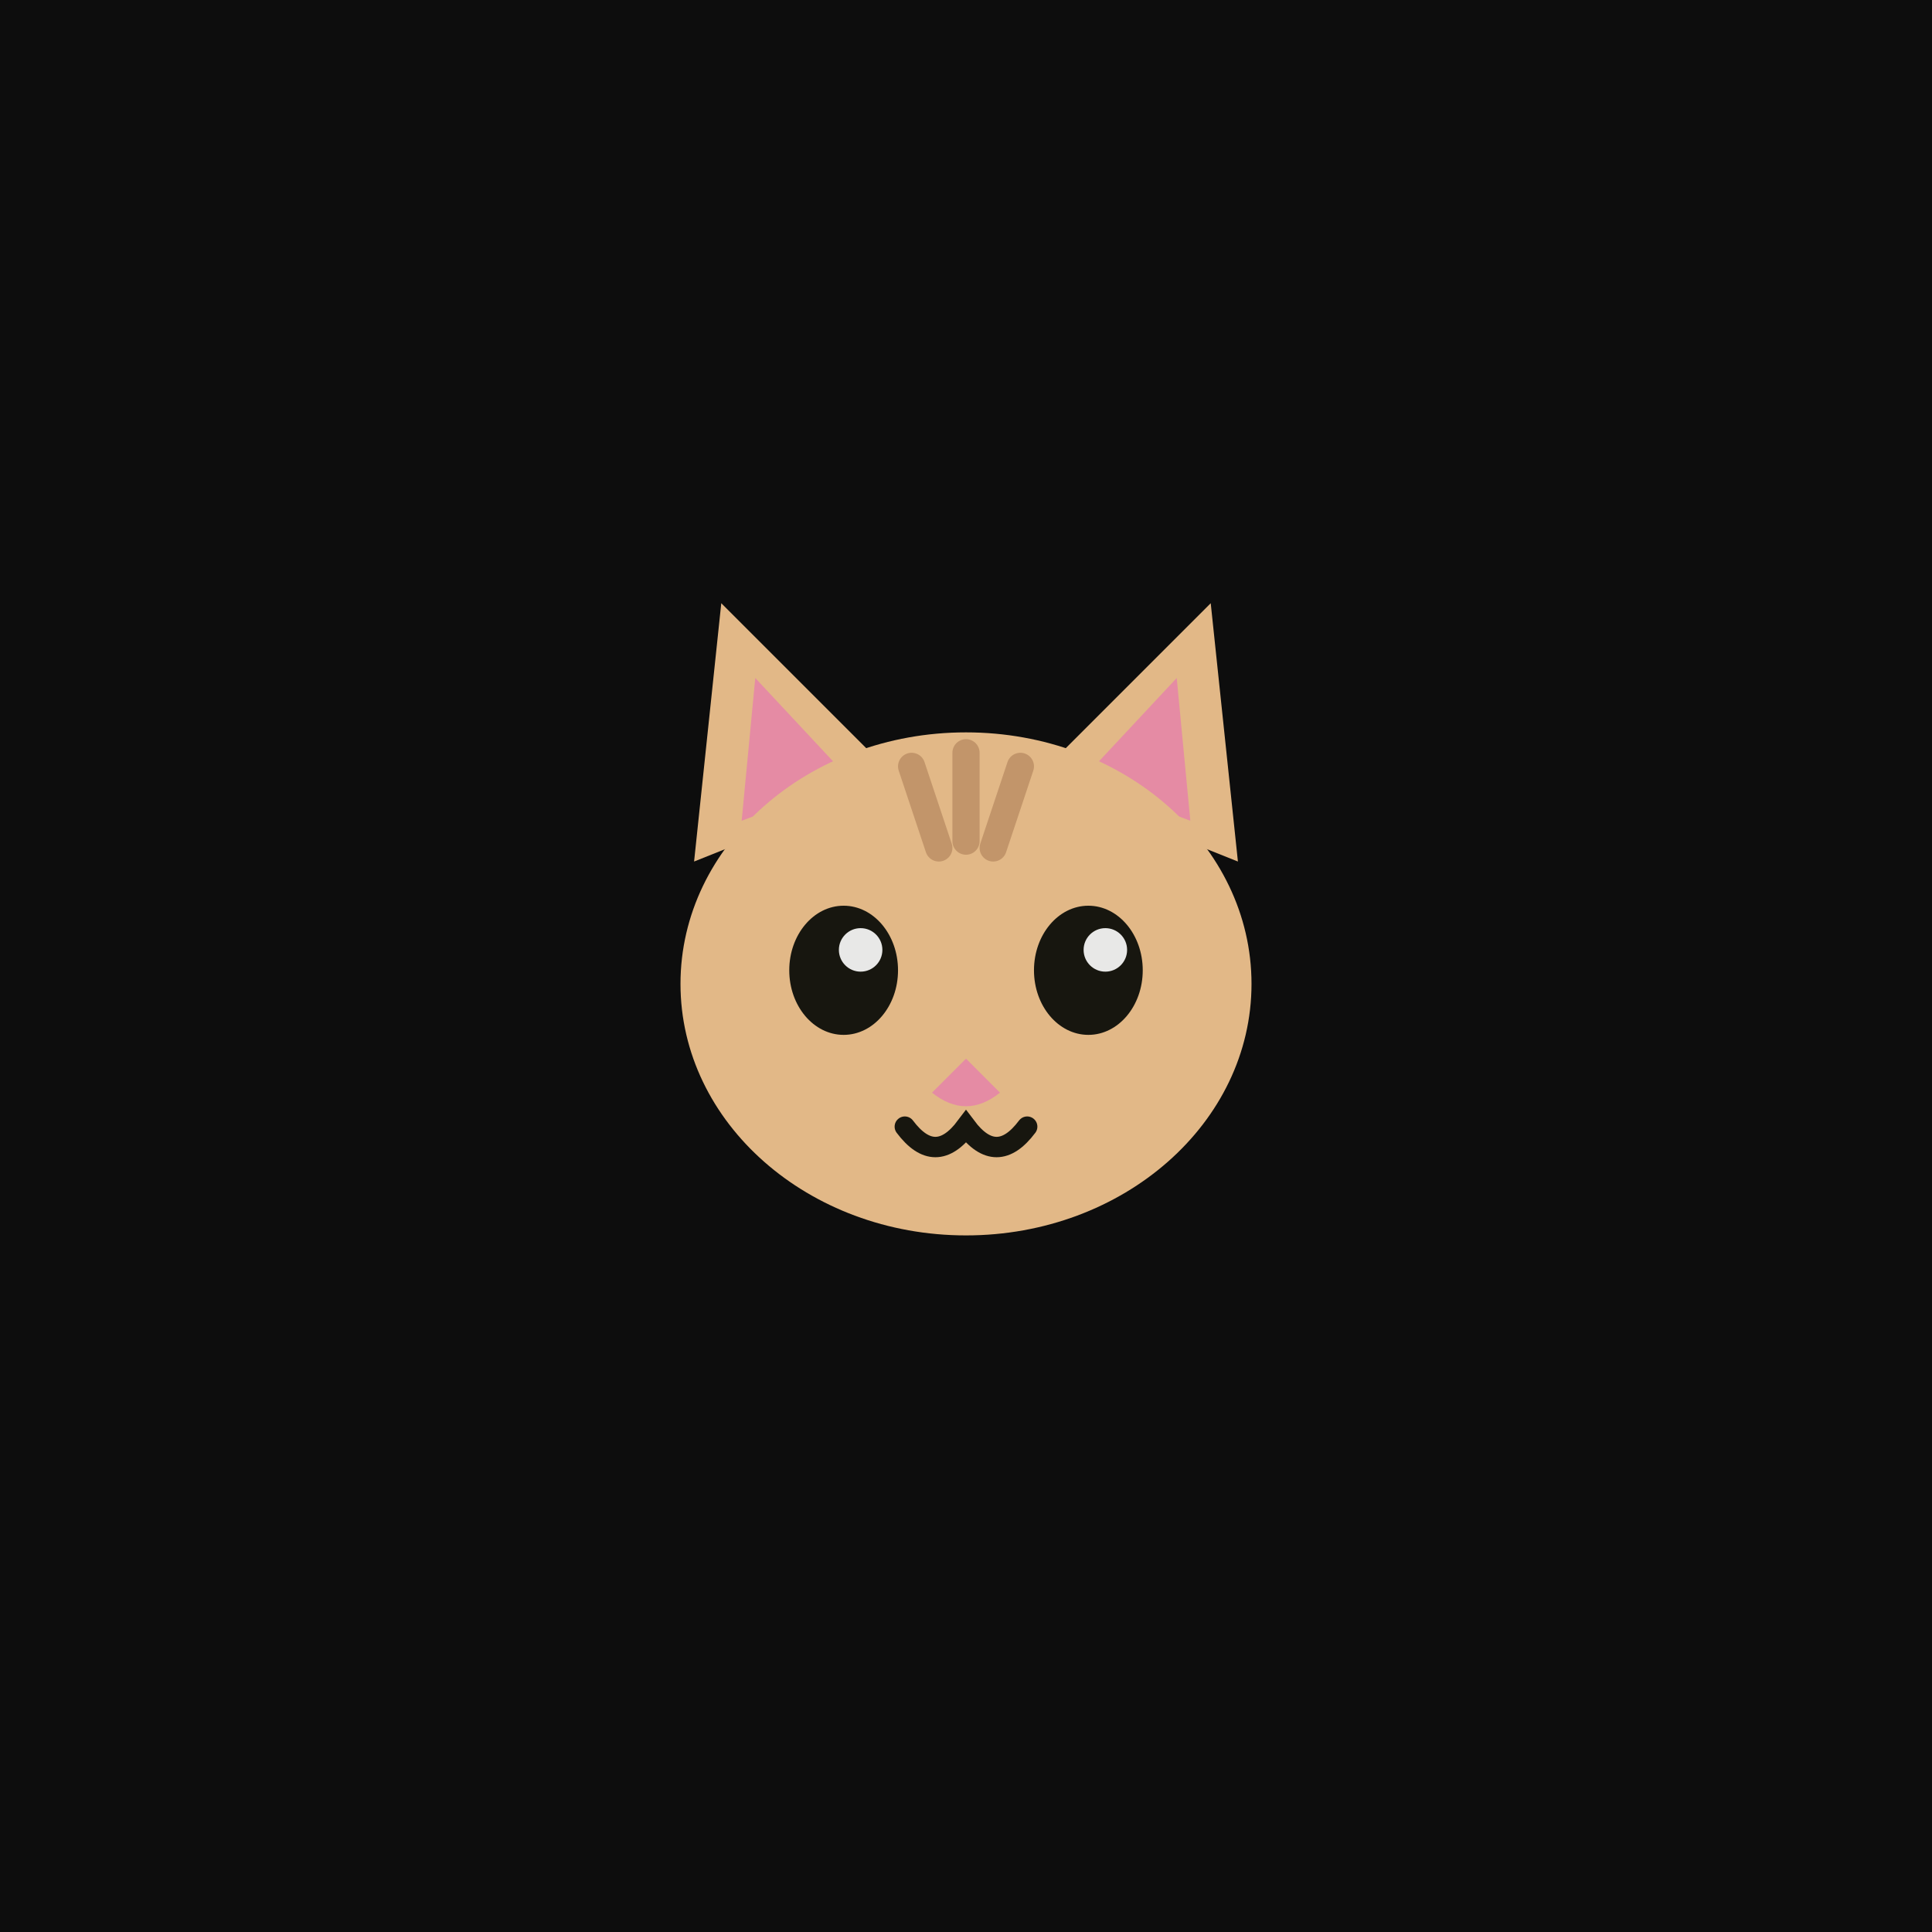
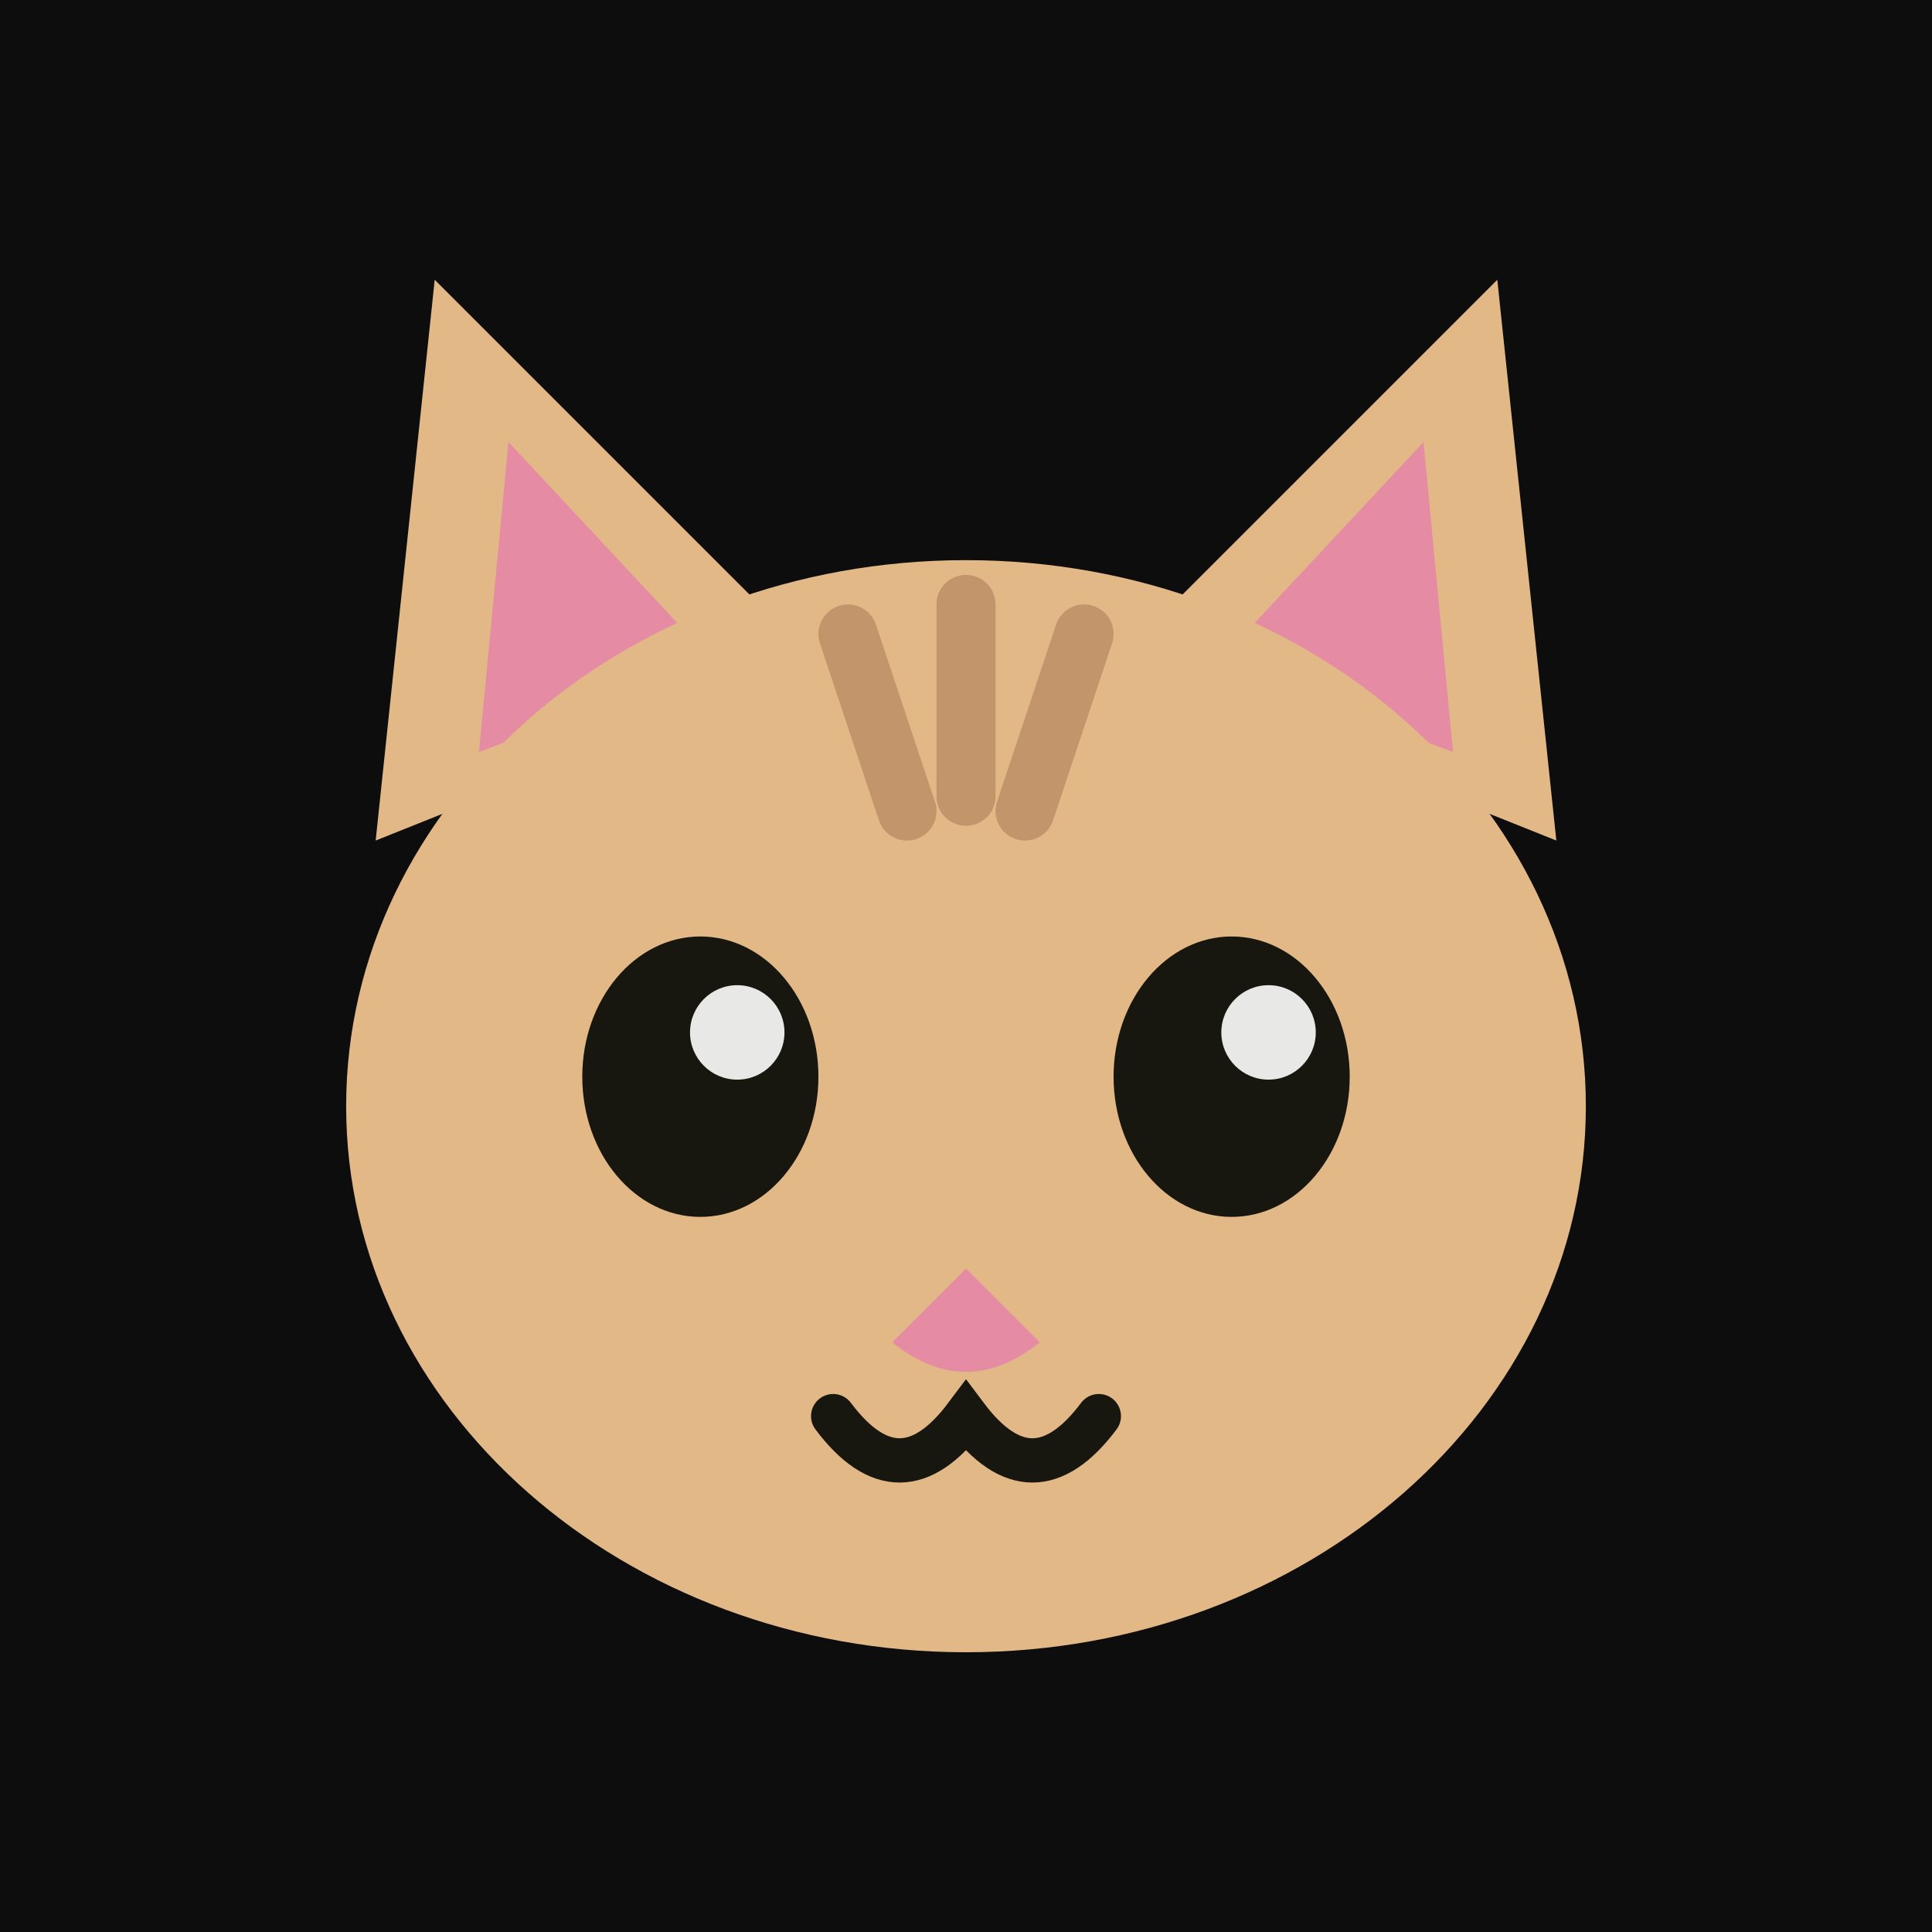
<svg xmlns="http://www.w3.org/2000/svg" width="432" height="432" viewBox="0 0 432 432">
  <rect width="432" height="432" fill="#0d0d0d" />
-   <g transform="translate(216 220) scale(1.52) translate(-70 -74)">
+   <g transform="translate(216 216) scale(3.3) translate(-70 -64.5)">
    <polygon points="30,56 34,18 60,44" fill="#E2B887" />
    <polygon points="110,56 106,18 80,44" fill="#E2B887" />
    <polygon points="37,50 39,29 53,44" fill="#E58BA4" />
    <polygon points="103,50 101,29 87,44" fill="#E58BA4" />
    <ellipse cx="70" cy="74" rx="42" ry="37" fill="#E2B887" />
    <path d="M62 42 L66 54" stroke="#C2956A" stroke-width="4" stroke-linecap="round" />
    <path d="M70 40 L70 53" stroke="#C2956A" stroke-width="4" stroke-linecap="round" />
    <path d="M78 42 L74 54" stroke="#C2956A" stroke-width="4" stroke-linecap="round" />
    <ellipse cx="52" cy="72" rx="8" ry="9.5" fill="#17160F" />
    <ellipse cx="88" cy="72" rx="8" ry="9.5" fill="#17160F" />
    <circle cx="54.5" cy="69" r="3.2" fill="#FFFFFF" opacity="0.9" />
    <circle cx="90.5" cy="69" r="3.2" fill="#FFFFFF" opacity="0.9" />
    <path d="M70 85 L65 90 Q70 94 75 90 Z" fill="#E58BA4" />
    <path d="M61 95 Q65.5 101 70 95 Q74.5 101 79 95" stroke="#17160F" stroke-width="3" stroke-linecap="round" fill="none" />
  </g>
</svg>
